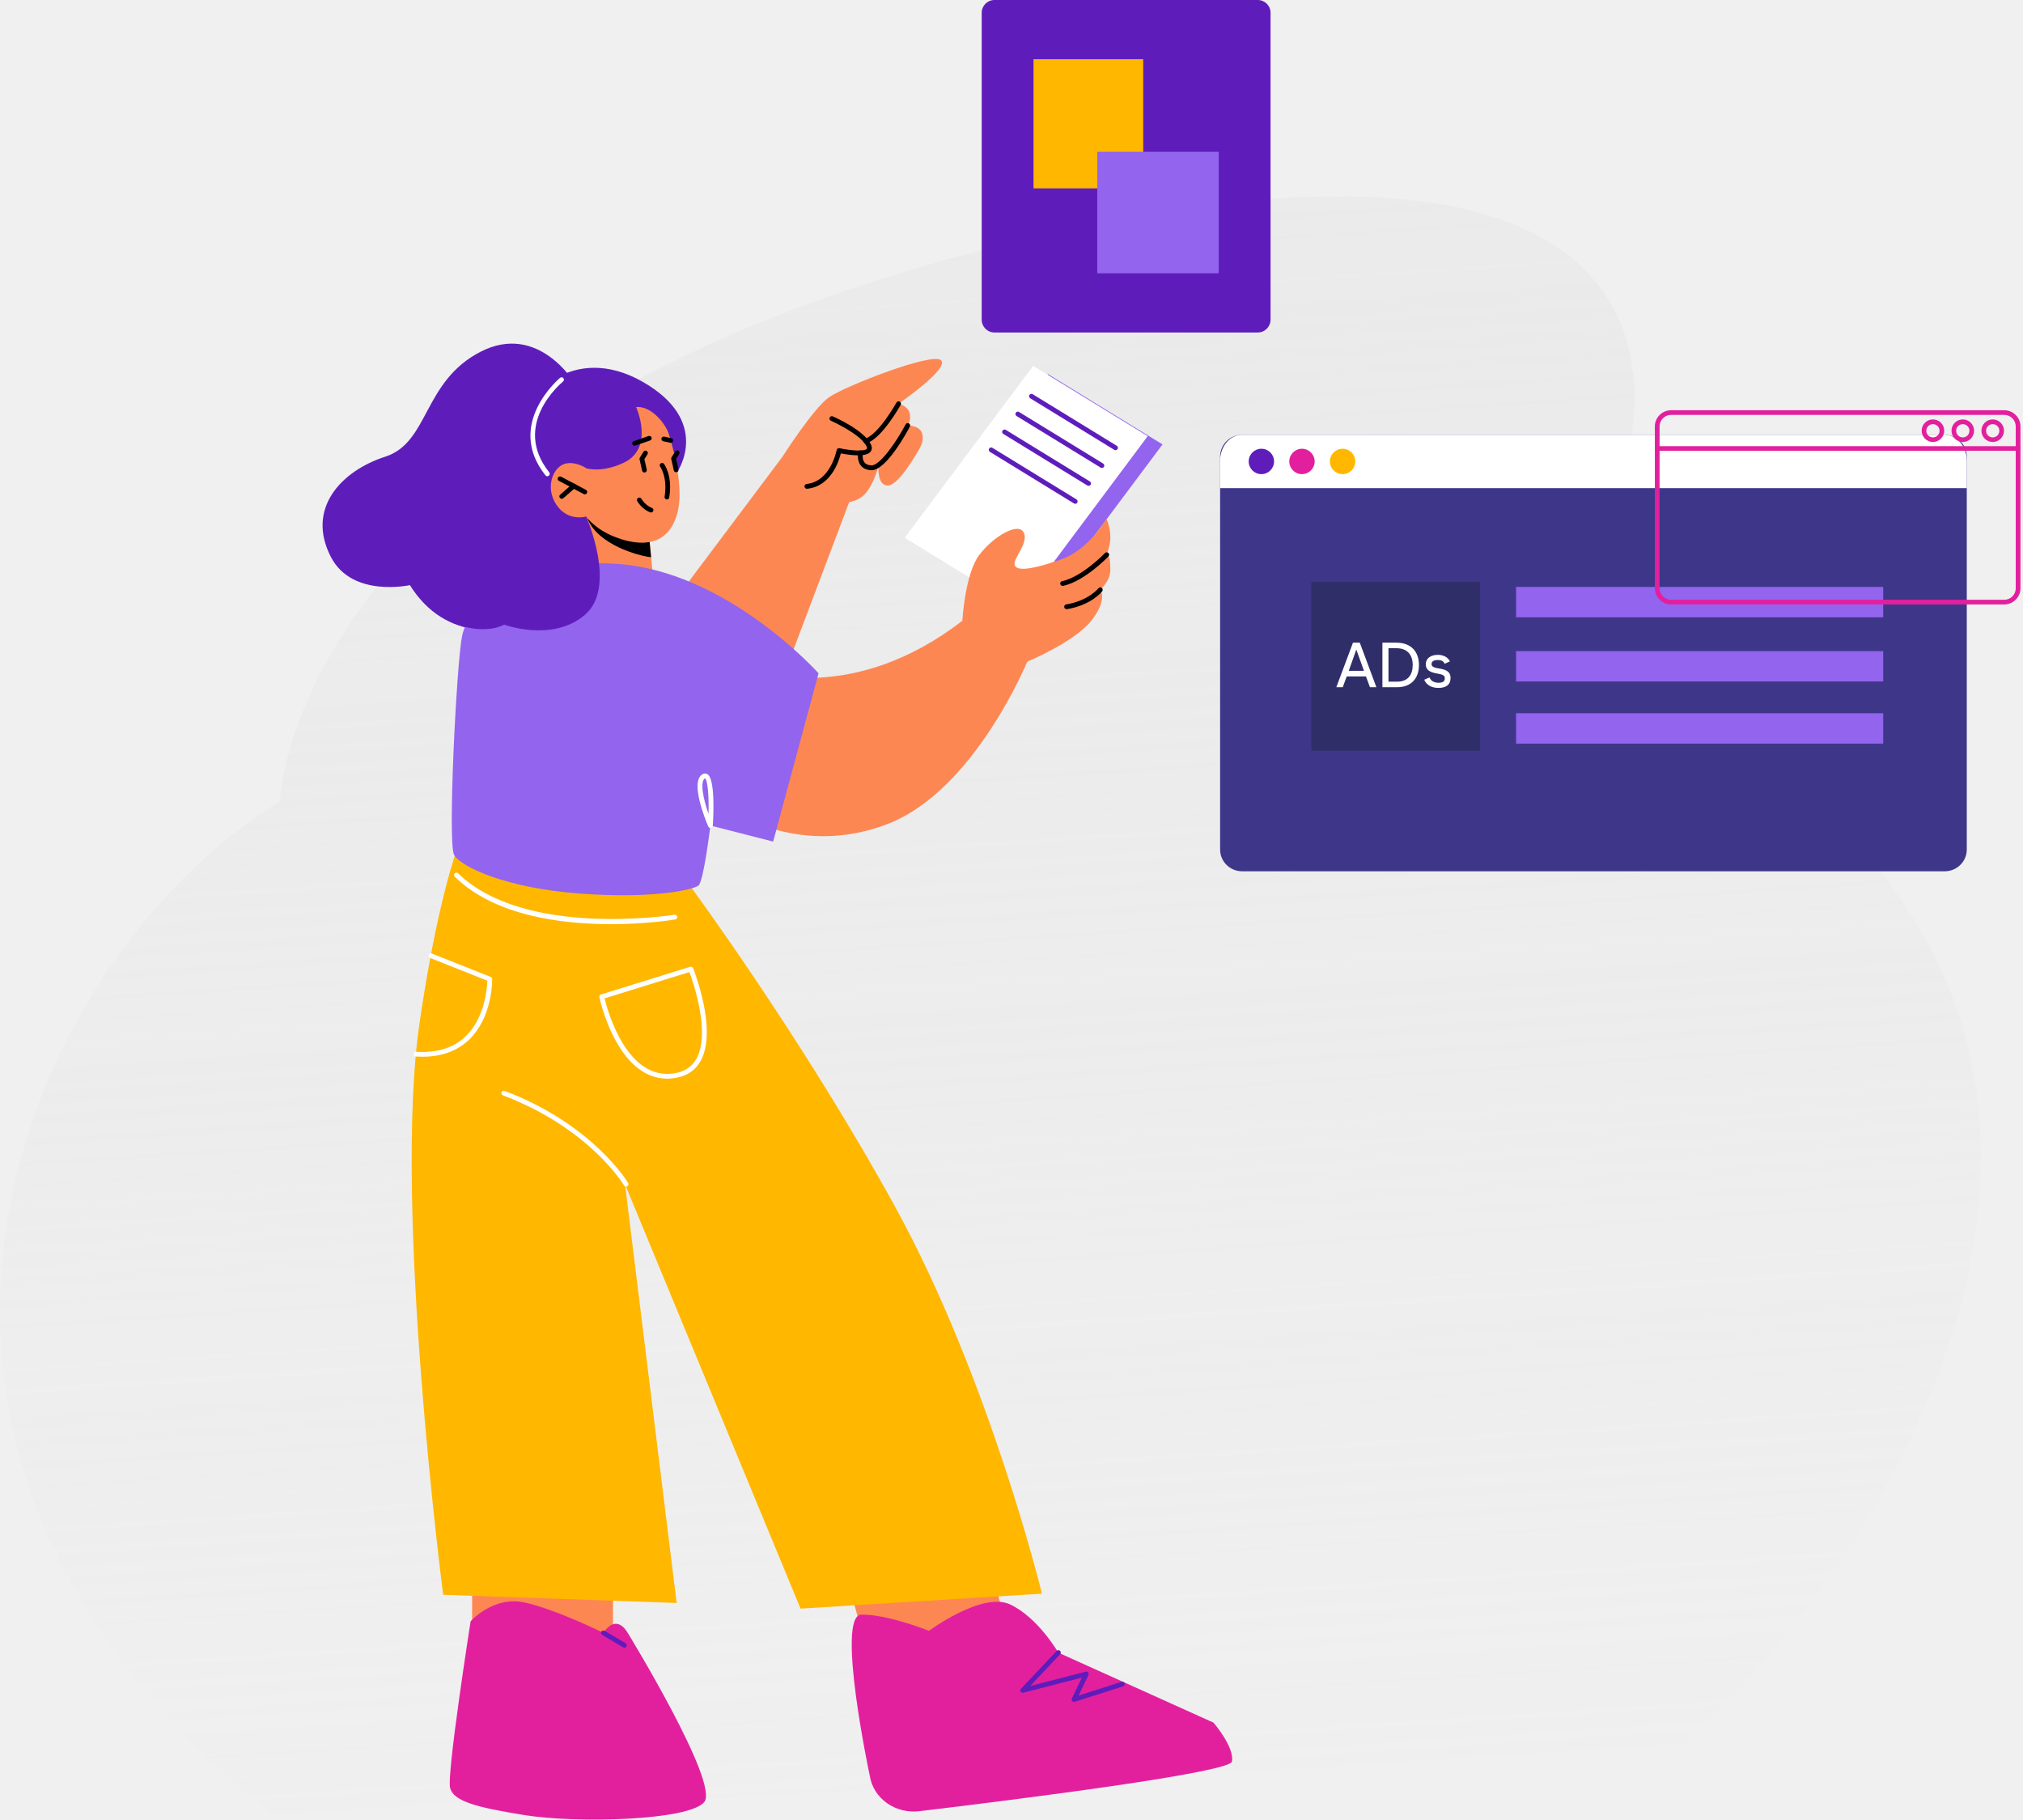
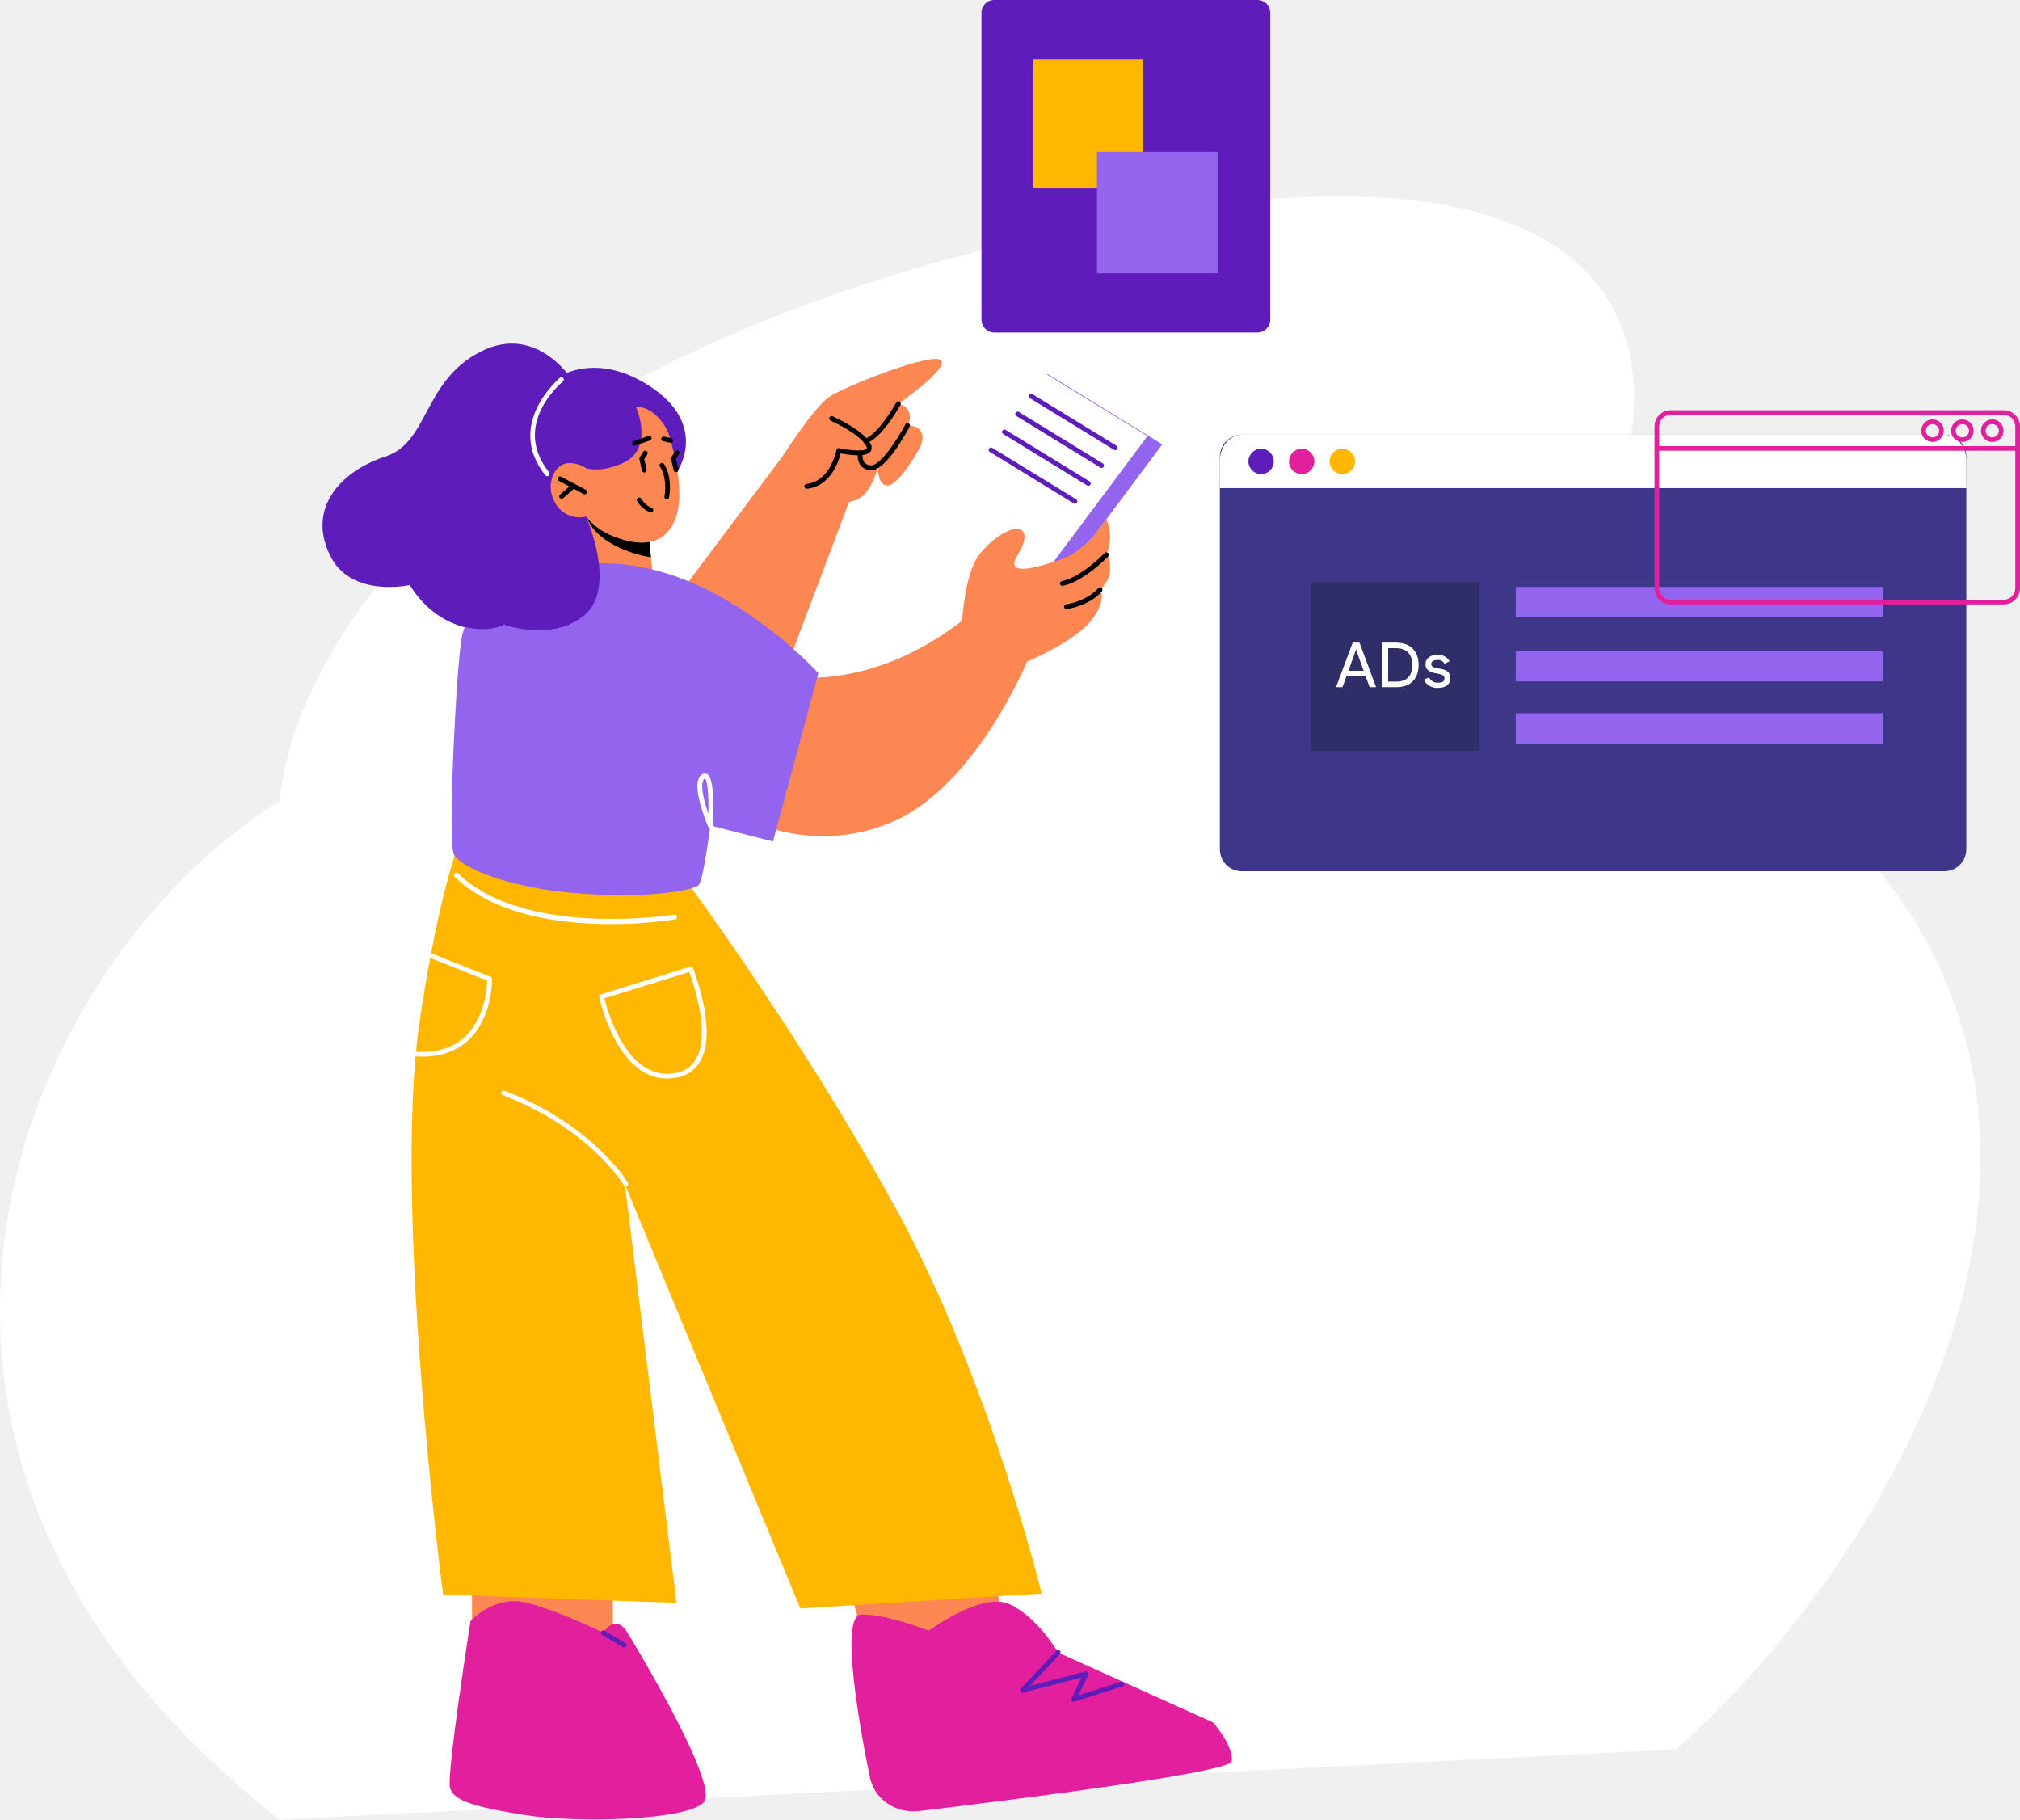
- <svg xmlns="http://www.w3.org/2000/svg" width="577" height="519" viewBox="0 0 577 519" fill="none">
-   <path d="M478.184 498.932L79.78 519C-54.15 414.436 4.999 274.84 79.78 228.543C82.842 193.512 120.878 107.08 298.322 66.944C497.759 21.834 483.019 127.148 437.57 183.655C645.959 262.342 553.127 432.919 478.184 498.932Z" fill="url(#paint0_linear_99_1022)" />
-   <path d="M560.962 130.187V242.308C560.962 245.711 558.142 248.495 554.666 248.495H354.278C350.82 248.495 348 245.711 348 242.308V130.187C348 126.784 350.82 124 354.278 124H554.666C558.142 124 560.962 126.784 560.962 130.187Z" fill="#3E3789" />
-   <path d="M560.962 131.387V139.212H348V131.387C348 127.312 350.82 124 354.278 124H554.666C558.142 124 560.962 127.312 560.962 131.387Z" fill="white" />
-   <path d="M382.935 135.227C384.935 135.227 386.556 133.606 386.556 131.606C386.556 129.606 384.935 127.985 382.935 127.985C380.936 127.985 379.314 129.606 379.314 131.606C379.314 133.606 380.936 135.227 382.935 135.227Z" fill="#FFB700" />
-   <path d="M371.345 135.227C373.344 135.227 374.966 133.606 374.966 131.606C374.966 129.606 373.344 127.985 371.345 127.985C369.345 127.985 367.724 129.606 367.724 131.606C367.724 133.606 369.345 135.227 371.345 135.227Z" fill="#E2209E" />
-   <path d="M359.772 135.227C361.772 135.227 363.393 133.606 363.393 131.606C363.393 129.606 361.772 127.985 359.772 127.985C357.772 127.985 356.151 129.606 356.151 131.606C356.151 133.606 357.772 135.227 359.772 135.227Z" fill="#5E1DBB" />
-   <path d="M537.126 185.702H432.41V194.363H537.126V185.702Z" fill="#9364ED" />
-   <path d="M537.126 167.396H432.41V176.058H537.126V167.396Z" fill="#9364ED" />
-   <path d="M537.126 203.424H432.41V212.085H537.126V203.424Z" fill="#9364ED" />
-   <path d="M422.109 166H374V214.109H422.109V166Z" fill="#302E69" />
-   <path d="M174.842 447.922V479.544H134.66V438.017L174.842 447.922Z" fill="#FD8753" />
-   <path d="M279.466 436.11L287.895 466.574L249.115 477.302L238.051 437.288L279.466 436.11Z" fill="#FD8753" />
-   <path d="M163.854 109.216C163.854 109.216 153.537 91.872 137.072 100.32C120.607 108.767 122.401 126.223 109.898 130.241C97.394 134.259 87.153 145.024 94.423 158.929C100.497 170.554 116.962 166.872 116.962 166.872C116.962 166.872 127.204 184.309 145.295 178.347C163.386 172.386 171.647 162.985 169.741 147.996C167.853 132.97 163.854 109.216 163.854 109.216Z" fill="#5E1DBB" />
-   <path d="M193.271 134.409C193.271 134.409 203.045 120.13 183.253 108.86C163.461 97.609 149.033 113.047 148.865 121.326C148.697 129.624 153.425 133.456 153.425 133.456C153.425 133.456 151.575 151.435 168.844 150.183C186.113 148.986 193.271 134.409 193.271 134.409Z" fill="#5E1DBB" />
-   <path d="M167.199 147.342L166.844 161.863C166.844 161.863 169.367 166.106 177.833 167.003C184.15 167.676 186.411 166.293 186.411 166.293L185.72 158.91L185.028 151.715L169.778 147.959L167.199 147.342Z" fill="#FD8753" />
-   <path d="M167.236 146.65C167.255 147.043 167.405 147.529 167.629 148.071C170.694 155.397 182.057 158.518 185.701 158.929L185.01 151.734L167.236 146.65Z" fill="black" />
-   <path d="M189.065 118.71C189.065 118.71 196.223 137.1 192.971 147.136C189.719 157.172 180.524 155.21 175.067 153.005C169.61 150.818 167.18 147.323 167.18 147.323C167.18 147.323 161.947 148.874 158.676 143.922C155.406 138.969 157.761 133.53 160.769 132.39C163.778 131.25 167.199 133.512 167.199 133.512L164.657 128.148C164.676 128.166 177.328 101.945 189.065 118.71Z" fill="#FD8753" />
-   <path d="M190.224 142.445C190.187 142.445 190.149 142.445 190.112 142.445C189.738 142.389 189.495 142.034 189.551 141.66C190.467 136.11 188.337 133.157 188.299 133.119C188.075 132.82 188.131 132.39 188.43 132.166C188.729 131.942 189.159 131.998 189.383 132.297C189.477 132.428 191.906 135.698 190.878 141.885C190.841 142.202 190.542 142.445 190.224 142.445Z" fill="black" />
-   <path d="M166.806 140.988C166.694 140.988 166.582 140.969 166.488 140.913L159.424 137.156C159.087 136.988 158.956 136.558 159.143 136.24C159.311 135.904 159.741 135.792 160.059 135.96L167.124 139.717C167.46 139.885 167.591 140.315 167.404 140.632C167.292 140.857 167.049 140.988 166.806 140.988Z" fill="black" />
-   <path d="M160.228 142.258C160.041 142.258 159.854 142.184 159.704 142.015C159.462 141.735 159.48 141.305 159.779 141.062L163.181 138.091C163.461 137.848 163.891 137.866 164.153 138.165C164.396 138.446 164.377 138.876 164.078 139.119L160.676 142.09C160.546 142.202 160.377 142.258 160.228 142.258Z" fill="black" />
-   <path d="M191.925 127.83C191.925 127.83 191.589 123.345 188.168 119.513C184.524 115.439 181.44 116.112 181.44 116.112C181.44 116.112 186.823 127.886 177.777 132.035C171.348 134.988 167.218 133.549 167.218 133.549L158.004 124.41L176.319 109.533C176.319 109.515 193.028 107.16 191.925 127.83Z" fill="#5E1DBB" />
-   <path d="M185.683 146.164C185.609 146.164 185.534 146.146 185.459 146.127C185.366 146.09 183.179 145.323 181.759 142.931C181.572 142.613 181.684 142.184 182.002 141.997C182.319 141.81 182.749 141.922 182.936 142.24C184.095 144.202 185.889 144.837 185.908 144.837C186.263 144.968 186.45 145.342 186.338 145.697C186.225 145.996 185.964 146.164 185.683 146.164Z" fill="black" />
-   <path d="M183.813 134.764C183.496 134.764 183.215 134.558 183.141 134.24L182.412 131.007C182.374 130.839 182.412 130.652 182.505 130.484L183.533 128.839C183.739 128.522 184.169 128.428 184.468 128.634C184.785 128.839 184.879 129.25 184.673 129.568L183.795 130.97L184.468 133.923C184.542 134.297 184.318 134.652 183.963 134.745C183.926 134.764 183.87 134.764 183.813 134.764Z" fill="black" />
-   <path d="M192.859 134.689C192.542 134.689 192.261 134.483 192.187 134.166L191.458 130.933C191.42 130.764 191.458 130.577 191.551 130.409L192.579 128.765C192.785 128.447 193.196 128.353 193.514 128.559C193.831 128.765 193.925 129.176 193.719 129.493L192.841 130.895L193.514 133.848C193.588 134.222 193.364 134.577 193.009 134.67C192.953 134.689 192.897 134.689 192.859 134.689Z" fill="black" />
-   <path d="M191.327 126.298C191.289 126.298 191.233 126.298 191.177 126.279L189.177 125.849C188.804 125.774 188.579 125.401 188.654 125.045C188.729 124.672 189.084 124.447 189.458 124.522L191.457 124.952C191.831 125.027 192.055 125.401 191.981 125.756C191.925 126.073 191.644 126.298 191.327 126.298Z" fill="black" />
-   <path d="M262.29 155.715L294.959 175.75L331.571 126.746L298.902 106.693L262.29 155.715Z" fill="#9364ED" />
-   <path d="M258.048 153.378L290.735 173.413L327.348 124.391L294.679 104.356L258.048 153.378Z" fill="white" />
-   <path d="M318.171 128.391C318.041 128.391 317.929 128.353 317.816 128.297L293.838 113.589C293.52 113.383 293.408 112.972 293.614 112.654C293.801 112.337 294.23 112.225 294.548 112.43L318.527 127.139C318.844 127.344 318.956 127.755 318.751 128.073C318.62 128.279 318.396 128.391 318.171 128.391Z" fill="#5E1DBB" />
-   <path d="M314.284 133.456C314.153 133.456 314.041 133.418 313.929 133.362L289.95 118.654C289.633 118.448 289.52 118.037 289.726 117.719C289.913 117.402 290.343 117.289 290.66 117.495L314.639 132.204C314.957 132.409 315.069 132.82 314.863 133.138C314.751 133.344 314.508 133.456 314.284 133.456Z" fill="#5E1DBB" />
-   <path d="M310.49 138.558C310.359 138.558 310.247 138.52 310.135 138.464L286.156 123.756C285.839 123.55 285.726 123.139 285.932 122.821C286.119 122.504 286.549 122.392 286.867 122.597L310.845 137.306C311.163 137.511 311.275 137.922 311.069 138.24C310.938 138.446 310.714 138.558 310.49 138.558Z" fill="#5E1DBB" />
-   <path d="M306.677 143.679C306.546 143.679 306.434 143.641 306.322 143.585L282.344 128.877C282.026 128.671 281.914 128.26 282.12 127.942C282.306 127.624 282.736 127.512 283.054 127.718L307.032 142.426C307.35 142.632 307.462 143.043 307.257 143.361C307.145 143.566 306.92 143.679 306.677 143.679Z" fill="#5E1DBB" />
-   <path d="M223.173 130.26L187.757 177.45L221.771 197.317L243.787 139.006L223.173 130.26Z" fill="#FD8753" />
-   <path d="M180.992 127.12C180.711 127.12 180.45 126.952 180.356 126.671C180.225 126.316 180.412 125.924 180.767 125.812L184.973 124.354C185.328 124.242 185.72 124.41 185.832 124.765C185.963 125.12 185.776 125.513 185.421 125.625L181.216 127.083C181.141 127.101 181.066 127.12 180.992 127.12Z" fill="black" />
-   <path d="M274.475 177.058C274.475 177.058 275.241 163.601 279.297 158.275C283.353 152.949 290.473 148.8 291.987 151.883C293.52 154.967 288.679 159.434 289.445 161.265C290.212 163.097 295.276 162.181 302.902 159.452C310.527 156.742 315.592 147.921 315.592 147.921C315.592 147.921 317.124 151.416 316.601 154.593C316.096 157.752 315.068 159.452 315.068 159.452C315.068 159.452 316.694 155.789 316.694 162.48C316.694 165.844 313.798 168.18 313.798 168.18C313.798 168.18 316.078 170.946 311.256 177.039C306.434 183.132 292.978 188.72 292.978 188.72C292.978 188.72 278.007 225.276 253.375 234.92C228.742 244.564 209.455 231.612 209.455 231.612L217.062 191.505C217.099 191.523 243.507 200.905 274.475 177.058Z" fill="#FD8753" />
-   <path d="M303.071 167.096C302.753 167.096 302.473 166.872 302.398 166.554C302.324 166.18 302.567 165.825 302.922 165.751C308.547 164.573 315.107 157.808 315.163 157.733C315.425 157.471 315.855 157.453 316.135 157.714C316.415 157.976 316.415 158.406 316.154 158.686C315.873 158.985 309.239 165.825 303.202 167.096C303.146 167.096 303.108 167.096 303.071 167.096Z" fill="black" />
-   <path d="M304.21 173.731C303.892 173.731 303.593 173.488 303.537 173.17C303.481 172.797 303.724 172.441 304.098 172.385C310.49 171.301 313.256 167.825 313.293 167.788C313.517 167.489 313.947 167.433 314.246 167.676C314.545 167.9 314.601 168.33 314.377 168.629C314.246 168.797 311.275 172.572 304.341 173.731C304.285 173.731 304.248 173.731 304.21 173.731Z" fill="black" />
-   <path d="M195.738 251.18C195.738 251.18 228.463 295.286 255.357 344.271C282.251 393.256 297.184 454.519 297.184 454.519L228.332 458.78L178.264 337.749L192.991 457.173L126.401 454.837C126.401 454.837 111.991 343.972 119.673 291.679C127.354 239.387 136.362 228.379 136.362 228.379L195.738 251.18Z" fill="#FFB700" />
-   <path d="M156.116 135.829C155.911 135.829 155.724 135.736 155.574 135.567C143.968 120.952 159.593 107.889 159.742 107.758C160.041 107.515 160.471 107.571 160.695 107.851C160.938 108.15 160.882 108.58 160.602 108.804C159.985 109.309 145.856 121.139 156.64 134.708C156.883 135.007 156.826 135.437 156.527 135.661C156.415 135.773 156.266 135.829 156.116 135.829Z" fill="white" />
-   <path d="M233.471 192.028C233.471 192.028 207.269 162.704 175.628 160.798C143.987 158.892 133.334 174.124 131.801 181.356C130.269 188.589 127.615 240.377 129.521 243.816C131.427 247.236 144.416 253.329 165.517 254.861C186.636 256.394 197.681 253.721 199.195 252.581C200.709 251.441 202.615 235.443 202.615 235.443L220.519 240.022L233.471 192.028Z" fill="#9364ED" />
-   <path d="M167.199 147.342C167.199 147.342 176.113 167.395 166.844 175.338C157.574 183.281 143.781 178.142 143.781 178.142C143.781 178.142 139.127 181.113 130.231 178.104C121.335 175.095 116.98 166.853 116.98 166.853L167.199 147.342Z" fill="#5E1DBB" />
-   <path d="M223.174 130.26C223.174 130.26 232.07 116.299 236.537 113.234C241.003 110.169 265.935 100.357 268.402 102.749C270.869 105.141 256.291 115.14 256.291 115.14C256.291 115.14 258.796 115.682 259.412 117.701C260.029 119.719 258.926 121.364 258.926 121.364C258.926 121.364 262.029 121.252 262.907 123.363C263.786 125.475 262.347 127.793 262.347 127.793C262.347 127.793 256.609 138.259 253.357 138.464C250.105 138.689 250.535 132.895 250.535 132.895C250.535 132.895 249.358 138.165 246.517 141.081C243.676 143.978 237.845 144.295 231.827 141.118C225.79 137.941 223.174 130.26 223.174 130.26Z" fill="#FD8753" />
-   <path d="M230.125 139.399C229.789 139.399 229.49 139.137 229.453 138.782C229.415 138.408 229.696 138.072 230.069 138.035C236.928 137.306 238.61 128.447 238.629 128.372C238.666 128.185 238.76 128.036 238.928 127.924C239.078 127.83 239.283 127.793 239.451 127.83C242.703 128.54 246.609 128.802 247.245 127.98C247.376 127.812 247.263 127.494 247.133 127.251C245.338 123.681 237.059 120.037 236.984 119.999C236.648 119.85 236.48 119.439 236.629 119.102C236.779 118.766 237.19 118.598 237.526 118.747C237.881 118.897 246.348 122.616 248.347 126.634C248.889 127.699 248.628 128.41 248.31 128.821C247.002 130.503 242.105 129.755 239.825 129.307C239.264 131.587 236.984 138.689 230.219 139.399C230.181 139.399 230.144 139.399 230.125 139.399Z" fill="black" />
-   <path d="M246.946 126.466C246.666 126.466 246.386 126.279 246.292 125.999C246.18 125.644 246.367 125.251 246.722 125.139C250.647 123.849 255.637 114.897 255.693 114.804C255.88 114.467 256.291 114.355 256.627 114.542C256.964 114.729 257.076 115.14 256.889 115.477C256.665 115.869 251.581 124.99 247.152 126.447C247.096 126.466 247.021 126.466 246.946 126.466Z" fill="black" />
-   <path d="M248.591 134.11C248.553 134.11 248.516 134.11 248.46 134.11C247.133 134.035 246.124 133.568 245.47 132.708C244.33 131.194 244.778 129.082 244.797 128.989C244.872 128.615 245.245 128.391 245.6 128.466C245.974 128.54 246.198 128.914 246.124 129.269C246.124 129.288 245.787 130.877 246.554 131.867C246.946 132.39 247.619 132.671 248.516 132.727C251.039 132.839 255.88 125.625 258.309 121.027C258.477 120.691 258.889 120.56 259.225 120.747C259.561 120.915 259.692 121.326 259.505 121.663C258.851 122.971 252.833 134.11 248.591 134.11Z" fill="black" />
-   <path d="M202.634 236.116C202.373 236.116 202.111 235.948 201.999 235.705C201.12 233.63 196.878 223.146 200.223 220.903C200.915 220.436 201.475 220.623 201.756 220.791C203.98 222.081 203.513 232.36 203.307 235.481C203.288 235.798 203.045 236.06 202.746 236.116C202.709 236.116 202.672 236.116 202.634 236.116ZM201.064 221.968C199.569 222.978 200.578 227.818 202.092 232.135C202.223 226.79 201.812 222.361 201.064 221.968Z" fill="white" />
-   <path d="M174.227 263.571C160.097 263.571 141.128 261.197 129.727 250.077C129.466 249.815 129.447 249.385 129.709 249.105C129.97 248.843 130.4 248.825 130.68 249.086C149.688 267.607 191.963 260.954 192.374 260.879C192.748 260.823 193.103 261.066 193.159 261.44C193.215 261.814 192.972 262.169 192.598 262.225C191.869 262.374 184.263 263.571 174.227 263.571Z" fill="white" />
-   <path d="M178.581 338.421C178.338 338.421 178.114 338.291 177.983 338.085C177.89 337.917 168.302 321.844 143.445 312.387C143.09 312.256 142.922 311.864 143.053 311.509C143.184 311.154 143.576 310.967 143.931 311.116C169.274 320.76 179.067 337.244 179.161 337.393C179.348 337.711 179.235 338.141 178.918 338.328C178.824 338.403 178.693 338.421 178.581 338.421Z" fill="white" />
-   <path d="M120.512 301.379C119.877 301.379 119.242 301.36 118.587 301.323C118.214 301.304 117.933 300.968 117.952 300.594C117.971 300.22 118.27 299.959 118.681 299.959C124.568 300.351 129.296 298.893 132.754 295.604C138.323 290.315 138.921 281.737 138.996 279.7L122.643 273.196C122.288 273.065 122.12 272.654 122.269 272.317C122.419 271.981 122.811 271.794 123.148 271.943L139.949 278.616C140.211 278.709 140.379 278.971 140.379 279.232C140.379 279.681 140.491 290.166 133.726 296.595C130.343 299.772 125.914 301.379 120.512 301.379Z" fill="white" />
-   <path d="M190.299 307.64C175.908 307.64 170.993 284.671 170.956 284.409C170.881 284.073 171.087 283.718 171.423 283.624L196.84 275.737C197.177 275.644 197.551 275.812 197.681 276.13C197.98 276.859 204.727 293.922 199.793 302.65C198.298 305.304 195.887 306.911 192.617 307.434C191.813 307.584 191.047 307.64 190.299 307.64ZM172.432 284.746C173.348 288.483 178.861 308.313 192.392 306.108C195.233 305.64 197.326 304.276 198.597 301.996C202.728 294.688 197.775 280.316 196.635 277.233L172.432 284.746Z" fill="white" />
-   <path d="M248.068 506.401C248.068 506.401 238.312 460.649 245.676 460.5C253.058 460.35 264.963 465.116 264.963 465.116C264.963 465.116 280.139 453.865 288.1 457.584C296.081 461.322 301.856 471.34 301.856 471.34L346.112 491.3C346.112 491.3 352.167 498.308 351.364 502.401C350.728 505.597 289.278 513.316 262.29 516.549C255.357 517.409 249.058 512.905 248.068 506.401Z" fill="#E2209E" />
-   <path d="M306.341 485.394C306.154 485.394 305.949 485.319 305.818 485.151C305.631 484.946 305.594 484.647 305.725 484.404L308.565 478.46L291.876 482.778C291.577 482.852 291.278 482.722 291.11 482.46C290.96 482.198 290.997 481.862 291.203 481.638L301.37 470.854C301.632 470.573 302.061 470.574 302.342 470.816C302.622 471.078 302.622 471.508 302.379 471.788L293.838 480.853L309.668 476.76C309.93 476.704 310.191 476.778 310.359 476.984C310.528 477.19 310.565 477.47 310.453 477.713L307.65 483.563L319.91 479.657C320.265 479.544 320.657 479.731 320.769 480.105C320.882 480.46 320.695 480.853 320.321 480.965L306.566 485.338C306.491 485.375 306.416 485.394 306.341 485.394Z" fill="#5E1DBB" />
-   <path d="M179.104 465.808C179.104 465.808 205.363 508.7 200.84 513.989C196.317 519.278 164.321 520.025 149.706 517.689C135.11 515.353 129.503 513.596 128.4 510.026C127.297 506.457 134.231 462.387 134.231 462.387C134.231 462.387 140.66 455.136 149.482 457.005C158.303 458.874 172.114 465.695 172.114 465.695C172.114 465.695 175.535 459.808 179.104 465.808Z" fill="#E2209E" />
-   <path d="M178.095 469.919C177.983 469.919 177.852 469.882 177.74 469.826L171.759 466.293C171.442 466.107 171.33 465.677 171.516 465.359C171.703 465.041 172.133 464.929 172.451 465.116L178.432 468.648C178.749 468.835 178.861 469.265 178.674 469.583C178.562 469.807 178.319 469.919 178.095 469.919Z" fill="#5E1DBB" />
-   <path d="M358.749 94.825H283.639C281.632 94.825 280 93.194 280 91.186V3.639C280 1.632 281.632 0 283.639 0H358.749C360.756 0 362.388 1.632 362.388 3.639V91.186C362.37 93.194 360.756 94.825 358.749 94.825Z" fill="#5E1DBB" />
-   <path d="M326.072 16.883H294.782V53.725H326.072V16.883Z" fill="#FFB700" />
-   <path d="M347.606 43.295H312.959V77.943H347.606V43.295Z" fill="#9364ED" />
-   <path d="M571.656 172.388H476.62C474.072 172.388 471.998 170.313 471.998 167.766V121.622C471.998 119.074 474.072 117 476.62 117H571.656C574.203 117 576.277 119.074 576.277 121.622V167.766C576.277 170.313 574.203 172.388 571.656 172.388ZM476.62 118.328C474.8 118.328 473.345 119.802 473.345 121.622V167.766C473.345 169.585 474.818 171.059 476.62 171.059H571.656C573.475 171.059 574.931 169.585 574.931 167.766V121.622C574.931 119.802 573.457 118.328 571.656 118.328H476.62Z" fill="#E2209E" />
-   <path d="M575.604 128.554H472.671C472.307 128.554 471.998 128.263 471.998 127.899C471.998 127.535 472.289 127.244 472.671 127.244H575.604C575.968 127.244 576.277 127.535 576.277 127.899C576.277 128.245 575.968 128.554 575.604 128.554Z" fill="#E2209E" />
-   <path d="M568.362 126.061C566.597 126.061 565.142 124.624 565.142 122.841C565.142 121.076 566.579 119.62 568.362 119.62C570.145 119.62 571.583 121.058 571.583 122.841C571.583 124.624 570.127 126.061 568.362 126.061ZM568.362 120.967C567.325 120.967 566.47 121.804 566.47 122.859C566.47 123.896 567.307 124.751 568.362 124.751C569.399 124.751 570.255 123.914 570.255 122.859C570.255 121.822 569.399 120.967 568.362 120.967Z" fill="#E2209E" />
-   <path d="M559.828 126.061C558.063 126.061 556.607 124.624 556.607 122.841C556.607 121.076 558.045 119.62 559.828 119.62C561.611 119.62 563.049 121.058 563.049 122.841C563.049 124.624 561.611 126.061 559.828 126.061ZM559.828 120.967C558.791 120.967 557.936 121.804 557.936 122.859C557.936 123.896 558.773 124.751 559.828 124.751C560.883 124.751 561.72 123.914 561.72 122.859C561.72 121.822 560.865 120.967 559.828 120.967Z" fill="#E2209E" />
-   <path d="M551.312 126.061C549.547 126.061 548.092 124.624 548.092 122.841C548.092 121.076 549.529 119.62 551.312 119.62C553.096 119.62 554.533 121.058 554.533 122.841C554.515 124.624 553.077 126.061 551.312 126.061ZM551.312 120.967C550.275 120.967 549.42 121.804 549.42 122.859C549.42 123.896 550.257 124.751 551.312 124.751C552.35 124.751 553.205 123.914 553.205 122.859C553.187 121.822 552.35 120.967 551.312 120.967Z" fill="#E2209E" />
-   <path d="M392.574 196L387.84 183.292H385.896L381.144 196H382.98L384.114 192.922H389.604L390.738 196H392.574ZM389.028 191.32H384.69L386.85 185.254L389.028 191.32ZM398.431 196C402.679 196 404.713 193.318 404.713 189.646C404.713 185.956 402.553 183.292 398.287 183.292H394.291V196H398.431ZM396.019 184.876H398.323C401.509 184.876 402.931 186.892 402.931 189.646C402.931 192.382 401.635 194.416 398.467 194.416H396.019V184.876ZM410.269 196.198C412.483 196.198 413.725 195.262 413.725 193.372C413.725 191.536 412.483 190.96 410.341 190.636C408.937 190.42 408.307 190.078 408.307 189.43C408.307 188.602 408.991 188.242 410.089 188.242C411.223 188.242 411.745 188.656 412.069 189.304L413.545 188.62C412.951 187.45 411.727 186.766 410.089 186.766C408.271 186.766 406.669 187.594 406.669 189.52C406.669 191.086 407.875 191.752 409.927 192.094C411.655 192.382 412.087 192.724 412.087 193.426C412.087 194.344 411.529 194.722 410.305 194.722C408.811 194.722 408.055 194.002 407.713 193.21L406.219 193.858C406.777 195.244 408.181 196.198 410.269 196.198Z" fill="white" />
-   <defs>
-     <linearGradient id="paint0_linear_99_1022" x1="291.551" y1="-41.699" x2="328.442" y2="527.211" gradientUnits="userSpaceOnUse">
-       <stop stop-color="#E0E0E0" stop-opacity="0.39" />
-       <stop offset="1" stop-color="#D9D9D9" stop-opacity="0" />
-     </linearGradient>
-   </defs>
+ <svg xmlns="http://www.w3.org/2000/svg" id="why-adverlo" width="576.277" height="519" viewBox="0 0 576.277 519">
+   <style>
+     @keyframes pulse {
+         0% {
+           -webkit-transform: scale(1);
+           transform: scale(1);
+         }
+         70% {
+           -webkit-transform: scale(1.4);
+           transform: scale(1.4);
+         }
+         100% {
+           -webkit-transform: scale(1);
+           transform: scale(1);
+         }
+     } 
+ 
+     @-webkit-keyframes box-1 {
+         from { -webkit-transform: translate(0,  0px); transform: translate(0,  0px); }
+         65%  { -webkit-transform: translate(10.5px, 12px); transform: translate(10.5px, 12px); }
+         to   { -webkit-transform: translate(0, 0px); transform: translate(0, 0px); }    
+     }
+ 
+     @-webkit-keyframes box-2 {
+         from { -webkit-transform: translate(0,  0px); transform: translate(0,  0px); }
+         65%  { -webkit-transform: translate(-6px, -12px); transform: translate(-6px, -12px); }
+         to   { -webkit-transform: translate(0, 0px); transform: translate(0, 0px); }    
+     }
+ 
+     @-webkit-keyframes loading {
+         from { opacity: 1;  }
+         65%  {  opacity: 0.3; }
+         to   {  opacity: 1; }    
+     }
+ 
+     @-webkit-keyframes floating-up-down-10 {
+         from { -webkit-transform: translate(0,  0px); transform: translate(0,  0px); }
+         65%  { -webkit-transform: translate(0, -10px); transform: translate(0, -10px); }
+         to   { -webkit-transform: translate(0, 0px); transform: translate(0, 0px); }    
+     }
+ 
+     #dot-1, #dot-2, #dot-3 {
+       animation: pulse 2s ease-in-out infinite;
+       -webkit-animation: pulse 2s ease-in-out infinite;
+       -webkit-transform-origin: center; -ms-transform-origin: center; transform-origin: center; transform-box: fill-box;
+     }
+ 
+     #dot-1 { animation-delay: 1s; }
+     #dot-2 { animation-delay: 1.3s; }
+     #dot-3 { animation-delay: 1.8s; }
+ 
+     #bar-1, #bar-2, #bar-3 {
+       animation: loading 2s ease-in-out infinite;
+       -webkit-animation: loading 2s ease-in-out infinite;
+       -webkit-transform-origin: center; -ms-transform-origin: center; transform-origin: center; transform-box: fill-box;
+     }
+ 
+     #bar-1 { animation-delay: 1s; }
+     #bar-2 { animation-delay: 1.3s; }
+     #bar-3 { animation-delay: 1.8s; }
+ 
+     #female-man {
+       animation-duration: 3s; 
+       animation-name: floating-up-down-10; 
+       animation-iteration-count: infinite; 
+       animation-timing-function: ease-in-out;
+     }
+ 
+     #female-man { animation-delay: 1s; }
+ 
+     #box-1 {
+       animation: box-1 2s ease-in-out infinite;
+       -webkit-animation: box-1 2s ease-in-out infinite;
+       -webkit-transform-origin: center; -ms-transform-origin: center; transform-origin: center; transform-box: fill-box;
+     }
+ 
+     #box-2 {
+       animation: box-2 2s ease-in-out infinite;
+       -webkit-animation: box-2 2s ease-in-out infinite;
+       -webkit-transform-origin: center; -ms-transform-origin: center; transform-origin: center; transform-box: fill-box;
+     }
+ 
+   </style>
+   <g id="background">
+     <path id="Path_1" data-name="Path 1" d="M478.184,498.932,79.78,519C-54.15,414.436,5,274.84,79.78,228.543c3.062-35.031,41.1-121.463,218.542-161.6,199.437-45.11,184.7,60.2,139.248,116.711C645.959,262.342,553.127,432.919,478.184,498.932Z" fill="#fff" />
+   </g>
+   <path id="Path_2" data-name="Path 2" d="M560.962,130.187V242.308a6.252,6.252,0,0,1-6.3,6.187H354.278A6.248,6.248,0,0,1,348,242.308V130.187A6.248,6.248,0,0,1,354.278,124H554.666A6.252,6.252,0,0,1,560.962,130.187Z" fill="#3e3789" />
+   <path id="Path_3" data-name="Path 3" d="M560.962,131.387v7.825H348v-7.825c0-4.075,2.82-7.387,6.278-7.387H554.666C558.142,124,560.962,127.312,560.962,131.387Z" fill="#fff" />
+   <g id="dot-3">
+     <path id="Path_4" data-name="Path 4" d="M382.935,135.227a3.621,3.621,0,1,0-3.621-3.621A3.621,3.621,0,0,0,382.935,135.227Z" fill="#ffb700" />
+   </g>
+   <g id="dot-2">
+     <path id="Path_5" data-name="Path 5" d="M371.345,135.227a3.621,3.621,0,1,0-3.621-3.621A3.621,3.621,0,0,0,371.345,135.227Z" fill="#e2209e" />
+   </g>
+   <g id="dot-1">
+     <path id="Path_6" data-name="Path 6" d="M359.772,135.227a3.621,3.621,0,1,0-3.621-3.621A3.621,3.621,0,0,0,359.772,135.227Z" fill="#5e1dbb" />
+   </g>
+   <g id="bar-2">
+     <path id="Path_7" data-name="Path 7" d="M537.126,185.7H432.41v8.661H537.126Z" fill="#9364ed" />
+   </g>
+   <g id="bar-1">
+     <path id="Path_8" data-name="Path 8" d="M537.126,167.4H432.41v8.662H537.126Z" fill="#9364ed" />
+   </g>
+   <g id="bar-3">
+     <path id="Path_9" data-name="Path 9" d="M537.126,203.424H432.41v8.661H537.126Z" fill="#9364ed" />
+   </g>
+   <path id="Path_10" data-name="Path 10" d="M422.109,166H374v48.109h48.109Z" fill="#302e69" />
+   <g id="female-man">
+     <path id="Path_11" data-name="Path 11" d="M174.842,447.922v31.622H134.66V438.017Z" fill="#fd8753" />
+     <path id="Path_12" data-name="Path 12" d="M279.466,436.11l8.429,30.464L249.115,477.3l-11.064-40.014Z" fill="#fd8753" />
+     <path id="Path_13" data-name="Path 13" d="M163.854,109.216s-10.317-17.344-26.782-8.9-14.671,25.9-27.174,29.921-22.745,14.783-15.475,28.688c6.074,11.625,22.539,7.943,22.539,7.943s10.242,17.437,28.333,11.475S171.647,162.985,169.741,148C167.853,132.97,163.854,109.216,163.854,109.216Z" fill="#5e1dbb" />
+     <path id="Path_14" data-name="Path 14" d="M193.271,134.409s9.774-14.279-10.018-25.549c-19.792-11.251-34.22,4.187-34.388,12.466-.168,8.3,4.56,12.13,4.56,12.13s-1.85,17.979,15.419,16.727C186.113,148.986,193.271,134.409,193.271,134.409Z" fill="#5e1dbb" />
+     <path id="Path_15" data-name="Path 15" d="M167.2,147.342l-.355,14.521s2.523,4.243,10.989,5.14c6.317.673,8.578-.71,8.578-.71l-.691-7.383-.692-7.2-15.25-3.756Z" fill="#fd8753" />
+     <path id="Path_16" data-name="Path 16" d="M167.236,146.65a4.574,4.574,0,0,0,.393,1.421c3.065,7.326,14.428,10.447,18.072,10.858l-.691-7.2Z" />
+     <path id="Path_17" data-name="Path 17" d="M189.065,118.71s7.158,18.39,3.906,28.426-12.447,8.074-17.9,5.869a18.331,18.331,0,0,1-7.887-5.682,7.8,7.8,0,0,1-8.5-3.4c-3.27-4.953-.915-10.392,2.093-11.532s6.43,1.122,6.43,1.122l-2.542-5.364C164.676,128.166,177.328,101.945,189.065,118.71Z" fill="#fd8753" />
+     <path id="Path_18" data-name="Path 18" d="M190.224,142.445h-.112a.681.681,0,0,1-.561-.785c.916-5.55-1.214-8.5-1.252-8.541a.68.68,0,0,1,1.084-.822c.094.131,2.523,3.4,1.5,9.588A.663.663,0,0,1,190.224,142.445Z" />
+     <path id="Path_19" data-name="Path 19" d="M166.806,140.988a.618.618,0,0,1-.318-.075l-7.064-3.757a.664.664,0,0,1-.281-.916.68.68,0,0,1,.916-.28l7.065,3.757a.674.674,0,0,1-.318,1.271Z" />
+     <path id="Path_20" data-name="Path 20" d="M160.228,142.258a.689.689,0,0,1-.524-.243.663.663,0,0,1,.075-.953l3.4-2.971a.686.686,0,0,1,.972.074.664.664,0,0,1-.075.954l-3.4,2.971A.7.7,0,0,1,160.228,142.258Z" />
+     <path id="Path_21" data-name="Path 21" d="M191.925,127.83a15.5,15.5,0,0,0-3.757-8.317c-3.644-4.074-6.728-3.4-6.728-3.4s5.383,11.774-3.663,15.923c-6.429,2.953-10.559,1.514-10.559,1.514L158,124.41l18.315-14.877C176.319,109.515,193.028,107.16,191.925,127.83Z" fill="#5e1dbb" />
+     <path id="Path_22" data-name="Path 22" d="M185.683,146.164a.928.928,0,0,1-.224-.037,7.616,7.616,0,0,1-3.7-3.2.682.682,0,1,1,1.177-.691,6.138,6.138,0,0,0,2.972,2.6.681.681,0,0,1-.225,1.327Z" />
+     <path id="Path_23" data-name="Path 23" d="M183.813,134.764a.68.68,0,0,1-.672-.524l-.729-3.233a.753.753,0,0,1,.093-.523l1.028-1.645a.677.677,0,0,1,1.14.729l-.878,1.4.673,2.953a.7.7,0,0,1-.505.822A.358.358,0,0,1,183.813,134.764Z" />
+     <path id="Path_24" data-name="Path 24" d="M192.859,134.689a.68.68,0,0,1-.672-.523l-.729-3.233a.755.755,0,0,1,.093-.524l1.028-1.644a.676.676,0,1,1,1.14.728l-.878,1.4.673,2.953a.7.7,0,0,1-.505.822A.458.458,0,0,1,192.859,134.689Z" />
+     <path id="Path_25" data-name="Path 25" d="M191.327,126.3a.458.458,0,0,1-.15-.019l-2-.43a.679.679,0,0,1-.523-.8.67.67,0,0,1,.8-.523l2,.43a.68.68,0,0,1,.524.8A.663.663,0,0,1,191.327,126.3Z" />
+     <path id="Path_26" data-name="Path 26" d="M262.29,155.715l32.669,20.035,36.612-49L298.9,106.693Z" fill="#9364ed" />
+     <path id="Path_27" data-name="Path 27" d="M258.048,153.378l32.687,20.035,36.613-49.022-32.669-20.035Z" fill="#fff" />
+     <path id="Path_28" data-name="Path 28" d="M318.171,128.391a.779.779,0,0,1-.355-.094l-23.978-14.708a.68.68,0,0,1,.71-1.159l23.979,14.709a.676.676,0,0,1,.224.934A.688.688,0,0,1,318.171,128.391Z" fill="#5e1dbb" />
+     <path id="Path_29" data-name="Path 29" d="M314.284,133.456a.773.773,0,0,1-.355-.094L289.95,118.654a.68.68,0,0,1,.71-1.159L314.639,132.2a.674.674,0,0,1,.224.934A.664.664,0,0,1,314.284,133.456Z" fill="#5e1dbb" />
+     <path id="Path_30" data-name="Path 30" d="M310.49,138.558a.773.773,0,0,1-.355-.094l-23.979-14.708a.68.68,0,0,1,.711-1.159l23.978,14.709a.674.674,0,0,1,.224.934A.688.688,0,0,1,310.49,138.558Z" fill="#5e1dbb" />
+     <path id="Path_31" data-name="Path 31" d="M306.677,143.679a.773.773,0,0,1-.355-.094l-23.978-14.708a.68.68,0,0,1,.71-1.159l23.978,14.708a.677.677,0,0,1,.225.935A.646.646,0,0,1,306.677,143.679Z" fill="#5e1dbb" />
+     <path id="Path_32" data-name="Path 32" d="M223.173,130.26l-35.416,47.19,34.014,19.867,22.016-58.311Z" fill="#fd8753" />
+     <path id="Path_33" data-name="Path 33" d="M180.992,127.12a.673.673,0,0,1-.225-1.308l4.206-1.458a.673.673,0,0,1,.859.411.659.659,0,0,1-.411.86l-4.205,1.458A.98.98,0,0,1,180.992,127.12Z" />
+     <path id="Path_34" data-name="Path 34" d="M274.475,177.058s.766-13.457,4.822-18.783,11.176-9.475,12.69-6.392c1.533,3.084-3.308,7.551-2.542,9.382s5.831.916,13.457-1.813c7.625-2.71,12.69-11.531,12.69-11.531a13.759,13.759,0,0,1,1.009,6.672,14.587,14.587,0,0,1-1.533,4.859s1.626-3.663,1.626,3.028c0,3.364-2.9,5.7-2.9,5.7s2.28,2.766-2.542,8.859-18.278,11.681-18.278,11.681-14.971,36.556-39.6,46.2a50.054,50.054,0,0,1-43.92-3.308l7.607-40.107C217.1,191.523,243.507,200.9,274.475,177.058Z" fill="#fd8753" />
+     <path id="Path_35" data-name="Path 35" d="M303.071,167.1a.7.7,0,0,1-.673-.542.684.684,0,0,1,.524-.8c5.625-1.178,12.185-7.943,12.241-8.018a.7.7,0,0,1,.972-.019.684.684,0,0,1,.019.972c-.281.3-6.915,7.139-12.952,8.41Z" />
+     <path id="Path_36" data-name="Path 36" d="M304.21,173.731a.7.7,0,0,1-.673-.561.681.681,0,0,1,.561-.785c6.392-1.084,9.158-4.56,9.2-4.6a.664.664,0,0,1,.953-.112.683.683,0,0,1,.131.953c-.131.168-3.1,3.943-10.036,5.1Z" />
+     <path id="Path_37" data-name="Path 37" d="M195.738,251.18s32.725,44.106,59.619,93.091,41.827,110.248,41.827,110.248l-68.852,4.261L178.264,337.749l14.727,119.424-66.59-2.336s-14.41-110.865-6.728-163.158,16.689-63.3,16.689-63.3Z" fill="#ffb700" />
+     <path id="Path_38" data-name="Path 38" d="M156.116,135.829a.718.718,0,0,1-.542-.262c-11.606-14.615,4.019-27.678,4.168-27.809a.677.677,0,1,1,.86,1.046c-.617.5-14.746,12.335-3.962,25.9a.664.664,0,0,1-.113.953A.579.579,0,0,1,156.116,135.829Z" fill="#fff" />
+     <path id="Path_39" data-name="Path 39" d="M233.471,192.028s-26.2-29.324-57.843-31.23-42.294,13.326-43.827,20.558-4.186,59.021-2.28,62.46c1.906,3.42,14.9,9.513,36,11.045,21.119,1.533,32.164-1.14,33.678-2.28s3.42-17.138,3.42-17.138l17.9,4.579Z" fill="#9364ed" />
+     <path id="Path_40" data-name="Path 40" d="M167.2,147.342s8.914,20.053-.355,28-23.063,2.8-23.063,2.8-4.654,2.971-13.55-.038-13.251-11.251-13.251-11.251Z" fill="#5e1dbb" />
+     <path id="Path_41" data-name="Path 41" d="M223.174,130.26s8.9-13.961,13.363-17.026,29.4-12.877,31.865-10.485-12.111,12.391-12.111,12.391,2.505.542,3.121,2.561a4.623,4.623,0,0,1-.486,3.663s3.1-.112,3.981,2-.56,4.43-.56,4.43-5.738,10.466-8.99,10.671c-3.252.225-2.822-5.569-2.822-5.569s-1.177,5.27-4.018,8.186c-2.841,2.9-8.672,3.214-14.69.037C225.79,137.941,223.174,130.26,223.174,130.26Z" fill="#fd8753" />
+     <path id="Path_42" data-name="Path 42" d="M230.125,139.4a.684.684,0,0,1-.056-1.364c6.859-.729,8.541-9.588,8.56-9.663a.67.67,0,0,1,.3-.448.737.737,0,0,1,.523-.094c3.252.71,7.158.972,7.794.15.131-.168.018-.486-.112-.729-1.795-3.57-10.074-7.214-10.149-7.252a.682.682,0,1,1,.542-1.252c.355.15,8.822,3.869,10.821,7.887a1.921,1.921,0,0,1-.037,2.187c-1.308,1.682-6.205.934-8.485.486-.561,2.28-2.841,9.382-9.606,10.092Z" />
+     <path id="Path_43" data-name="Path 43" d="M246.946,126.466a.7.7,0,0,1-.654-.467.684.684,0,0,1,.43-.86c3.925-1.29,8.915-10.242,8.971-10.335a.686.686,0,1,1,1.2.673c-.224.392-5.308,9.513-9.737,10.97A.691.691,0,0,1,246.946,126.466Z" />
+     <path id="Path_44" data-name="Path 44" d="M248.591,134.11h-.131a3.822,3.822,0,0,1-2.99-1.4,5.024,5.024,0,0,1-.673-3.719.678.678,0,0,1,1.327.28,3.632,3.632,0,0,0,.43,2.6,2.524,2.524,0,0,0,1.962.86c2.523.112,7.364-7.1,9.793-11.7a.677.677,0,0,1,1.2.636C258.851,122.971,252.833,134.11,248.591,134.11Z" />
+     <path id="Path_45" data-name="Path 45" d="M202.634,236.116a.723.723,0,0,1-.635-.411c-.879-2.075-5.121-12.559-1.776-14.8a1.364,1.364,0,0,1,1.533-.112c2.224,1.29,1.757,11.569,1.551,14.69a.7.7,0,0,1-.561.635Zm-1.57-14.148c-1.495,1.01-.486,5.85,1.028,10.167C202.223,226.79,201.812,222.361,201.064,221.968Z" fill="#fff" />
+     <path id="Path_46" data-name="Path 46" d="M174.227,263.571c-14.13,0-33.1-2.374-44.5-13.494a.687.687,0,0,1,.953-.991c19.008,18.521,61.283,11.868,61.694,11.793a.682.682,0,0,1,.224,1.346A117.244,117.244,0,0,1,174.227,263.571Z" fill="#fff" />
+     <path id="Path_47" data-name="Path 47" d="M178.581,338.421a.713.713,0,0,1-.6-.336c-.093-.168-9.681-16.241-34.538-25.7a.676.676,0,0,1-.392-.878.663.663,0,0,1,.878-.393c25.343,9.644,35.136,26.128,35.23,26.277a.7.7,0,0,1-.243.935A.543.543,0,0,1,178.581,338.421Z" fill="#fff" />
+     <path id="Path_48" data-name="Path 48" d="M120.512,301.379c-.635,0-1.27-.019-1.925-.056a.688.688,0,0,1-.635-.729.678.678,0,0,1,.729-.635c5.887.392,10.615-1.066,14.073-4.355,5.569-5.289,6.167-13.867,6.242-15.9l-16.353-6.5a.661.661,0,0,1-.374-.879.683.683,0,0,1,.879-.374l16.8,6.673a.663.663,0,0,1,.43.616c0,.449.112,10.934-6.653,17.363C130.343,299.772,125.914,301.379,120.512,301.379Z" fill="#fff" />
+     <path id="Path_49" data-name="Path 49" d="M190.3,307.64c-14.391,0-19.306-22.969-19.343-23.231a.673.673,0,0,1,.467-.785l25.417-7.887a.711.711,0,0,1,.841.393c.3.729,7.046,17.792,2.112,26.52a9.5,9.5,0,0,1-7.176,4.784A12.516,12.516,0,0,1,190.3,307.64Zm-17.867-22.894c.916,3.737,6.429,23.567,19.96,21.362A8.207,8.207,0,0,0,198.6,302c4.131-7.308-.822-21.68-1.962-24.763Z" fill="#fff" />
+     <path id="Path_50" data-name="Path 50" d="M248.068,506.4s-9.756-45.752-2.392-45.9c7.382-.15,19.287,4.616,19.287,4.616s15.176-11.251,23.137-7.532c7.981,3.738,13.756,13.756,13.756,13.756l44.256,19.96s6.055,7.008,5.252,11.1c-.636,3.2-62.086,10.915-89.074,14.148C255.357,517.409,249.058,512.905,248.068,506.4Z" fill="#e2209e" />
+     <path id="Path_51" data-name="Path 51" d="M306.341,485.394a.663.663,0,0,1-.523-.243.65.65,0,0,1-.093-.747l2.84-5.944-16.689,4.318a.689.689,0,0,1-.673-1.14l10.167-10.784a.687.687,0,1,1,1.009.934l-8.541,9.065,15.83-4.093a.683.683,0,0,1,.785.953l-2.8,5.85,12.26-3.906a.686.686,0,0,1,.411,1.308l-13.755,4.373A.506.506,0,0,1,306.341,485.394Z" fill="#5e1dbb" />
+     <path id="Path_52" data-name="Path 52" d="M179.1,465.808s26.259,42.892,21.736,48.181-36.519,6.036-51.134,3.7c-14.6-2.336-20.2-4.093-21.306-7.663s5.831-47.639,5.831-47.639,6.429-7.251,15.251-5.382,22.632,8.69,22.632,8.69S175.535,459.808,179.1,465.808Z" fill="#e2209e" />
+     <path id="Path_53" data-name="Path 53" d="M178.1,469.919a.838.838,0,0,1-.355-.093l-5.981-3.533a.683.683,0,1,1,.692-1.177l5.981,3.532a.7.7,0,0,1,.242.935A.644.644,0,0,1,178.1,469.919Z" fill="#5e1dbb" />
+   </g>
+   <path id="Path_54" data-name="Path 54" d="M358.749,94.825h-75.11A3.642,3.642,0,0,1,280,91.186V3.639A3.643,3.643,0,0,1,283.639,0h75.11a3.643,3.643,0,0,1,3.639,3.639V91.186A3.654,3.654,0,0,1,358.749,94.825Z" fill="#5e1dbb" />
+   <g id="box-1">
+     <path id="Path_55" data-name="Path 55" d="M326.072,16.883h-31.29V53.725h31.29Z" fill="#ffb700" />
+   </g>
+   <g id="box-2">
+     <path id="Path_56" data-name="Path 56" d="M347.606,43.3H312.959V77.943h34.647Z" fill="#9364ed" />
+   </g>
+   <path id="Path_57" data-name="Path 57" d="M571.656,172.388H476.62A4.629,4.629,0,0,1,472,167.766V121.622A4.628,4.628,0,0,1,476.62,117h95.036a4.628,4.628,0,0,1,4.621,4.622v46.144A4.628,4.628,0,0,1,571.656,172.388Zm-95.036-54.06a3.277,3.277,0,0,0-3.275,3.294v46.144a3.288,3.288,0,0,0,3.275,3.293h95.036a3.277,3.277,0,0,0,3.275-3.293V121.622a3.289,3.289,0,0,0-3.275-3.294Z" fill="#e2209e" />
+   <path id="Path_58" data-name="Path 58" d="M575.6,128.554H472.671A.668.668,0,0,1,472,127.9a.656.656,0,0,1,.673-.655H575.6a.668.668,0,0,1,.673.655A.68.68,0,0,1,575.6,128.554Z" fill="#e2209e" />
+   <path id="Path_59" data-name="Path 59" d="M568.362,126.061a3.22,3.22,0,1,1,3.221-3.22A3.226,3.226,0,0,1,568.362,126.061Zm0-5.094a1.892,1.892,0,1,0,1.893,1.892A1.891,1.891,0,0,0,568.362,120.967Z" fill="#e2209e" />
+   <path id="Path_60" data-name="Path 60" d="M559.828,126.061a3.22,3.22,0,1,1,3.221-3.22A3.226,3.226,0,0,1,559.828,126.061Zm0-5.094a1.892,1.892,0,1,0,1.892,1.892A1.891,1.891,0,0,0,559.828,120.967Z" fill="#e2209e" />
+   <path id="Path_61" data-name="Path 61" d="M551.312,126.061a3.22,3.22,0,1,1,3.221-3.22A3.226,3.226,0,0,1,551.312,126.061Zm0-5.094a1.892,1.892,0,1,0,1.893,1.892A1.914,1.914,0,0,0,551.312,120.967Z" fill="#e2209e" />
+   <path id="Path_62" data-name="Path 62" d="M392.574,196l-4.734-12.708H385.9L381.144,196h1.836l1.134-3.078h5.49L390.738,196Zm-3.546-4.68H384.69l2.16-6.066Zm9.4,4.68c4.248,0,6.282-2.682,6.282-6.354,0-3.69-2.16-6.354-6.426-6.354h-4V196Zm-2.412-11.124h2.3c3.186,0,4.608,2.016,4.608,4.77,0,2.736-1.3,4.77-4.464,4.77h-2.448Zm14.25,11.322c2.214,0,3.456-.936,3.456-2.826,0-1.836-1.242-2.412-3.384-2.736-1.4-.216-2.034-.558-2.034-1.206,0-.828.684-1.188,1.782-1.188a1.916,1.916,0,0,1,1.98,1.062l1.476-.684a3.635,3.635,0,0,0-3.456-1.854c-1.818,0-3.42.828-3.42,2.754,0,1.566,1.206,2.232,3.258,2.574,1.728.288,2.16.63,2.16,1.332,0,.918-.558,1.3-1.782,1.3a2.568,2.568,0,0,1-2.592-1.512l-1.494.648A4.048,4.048,0,0,0,410.269,196.2Z" fill="#fff" />
</svg>
